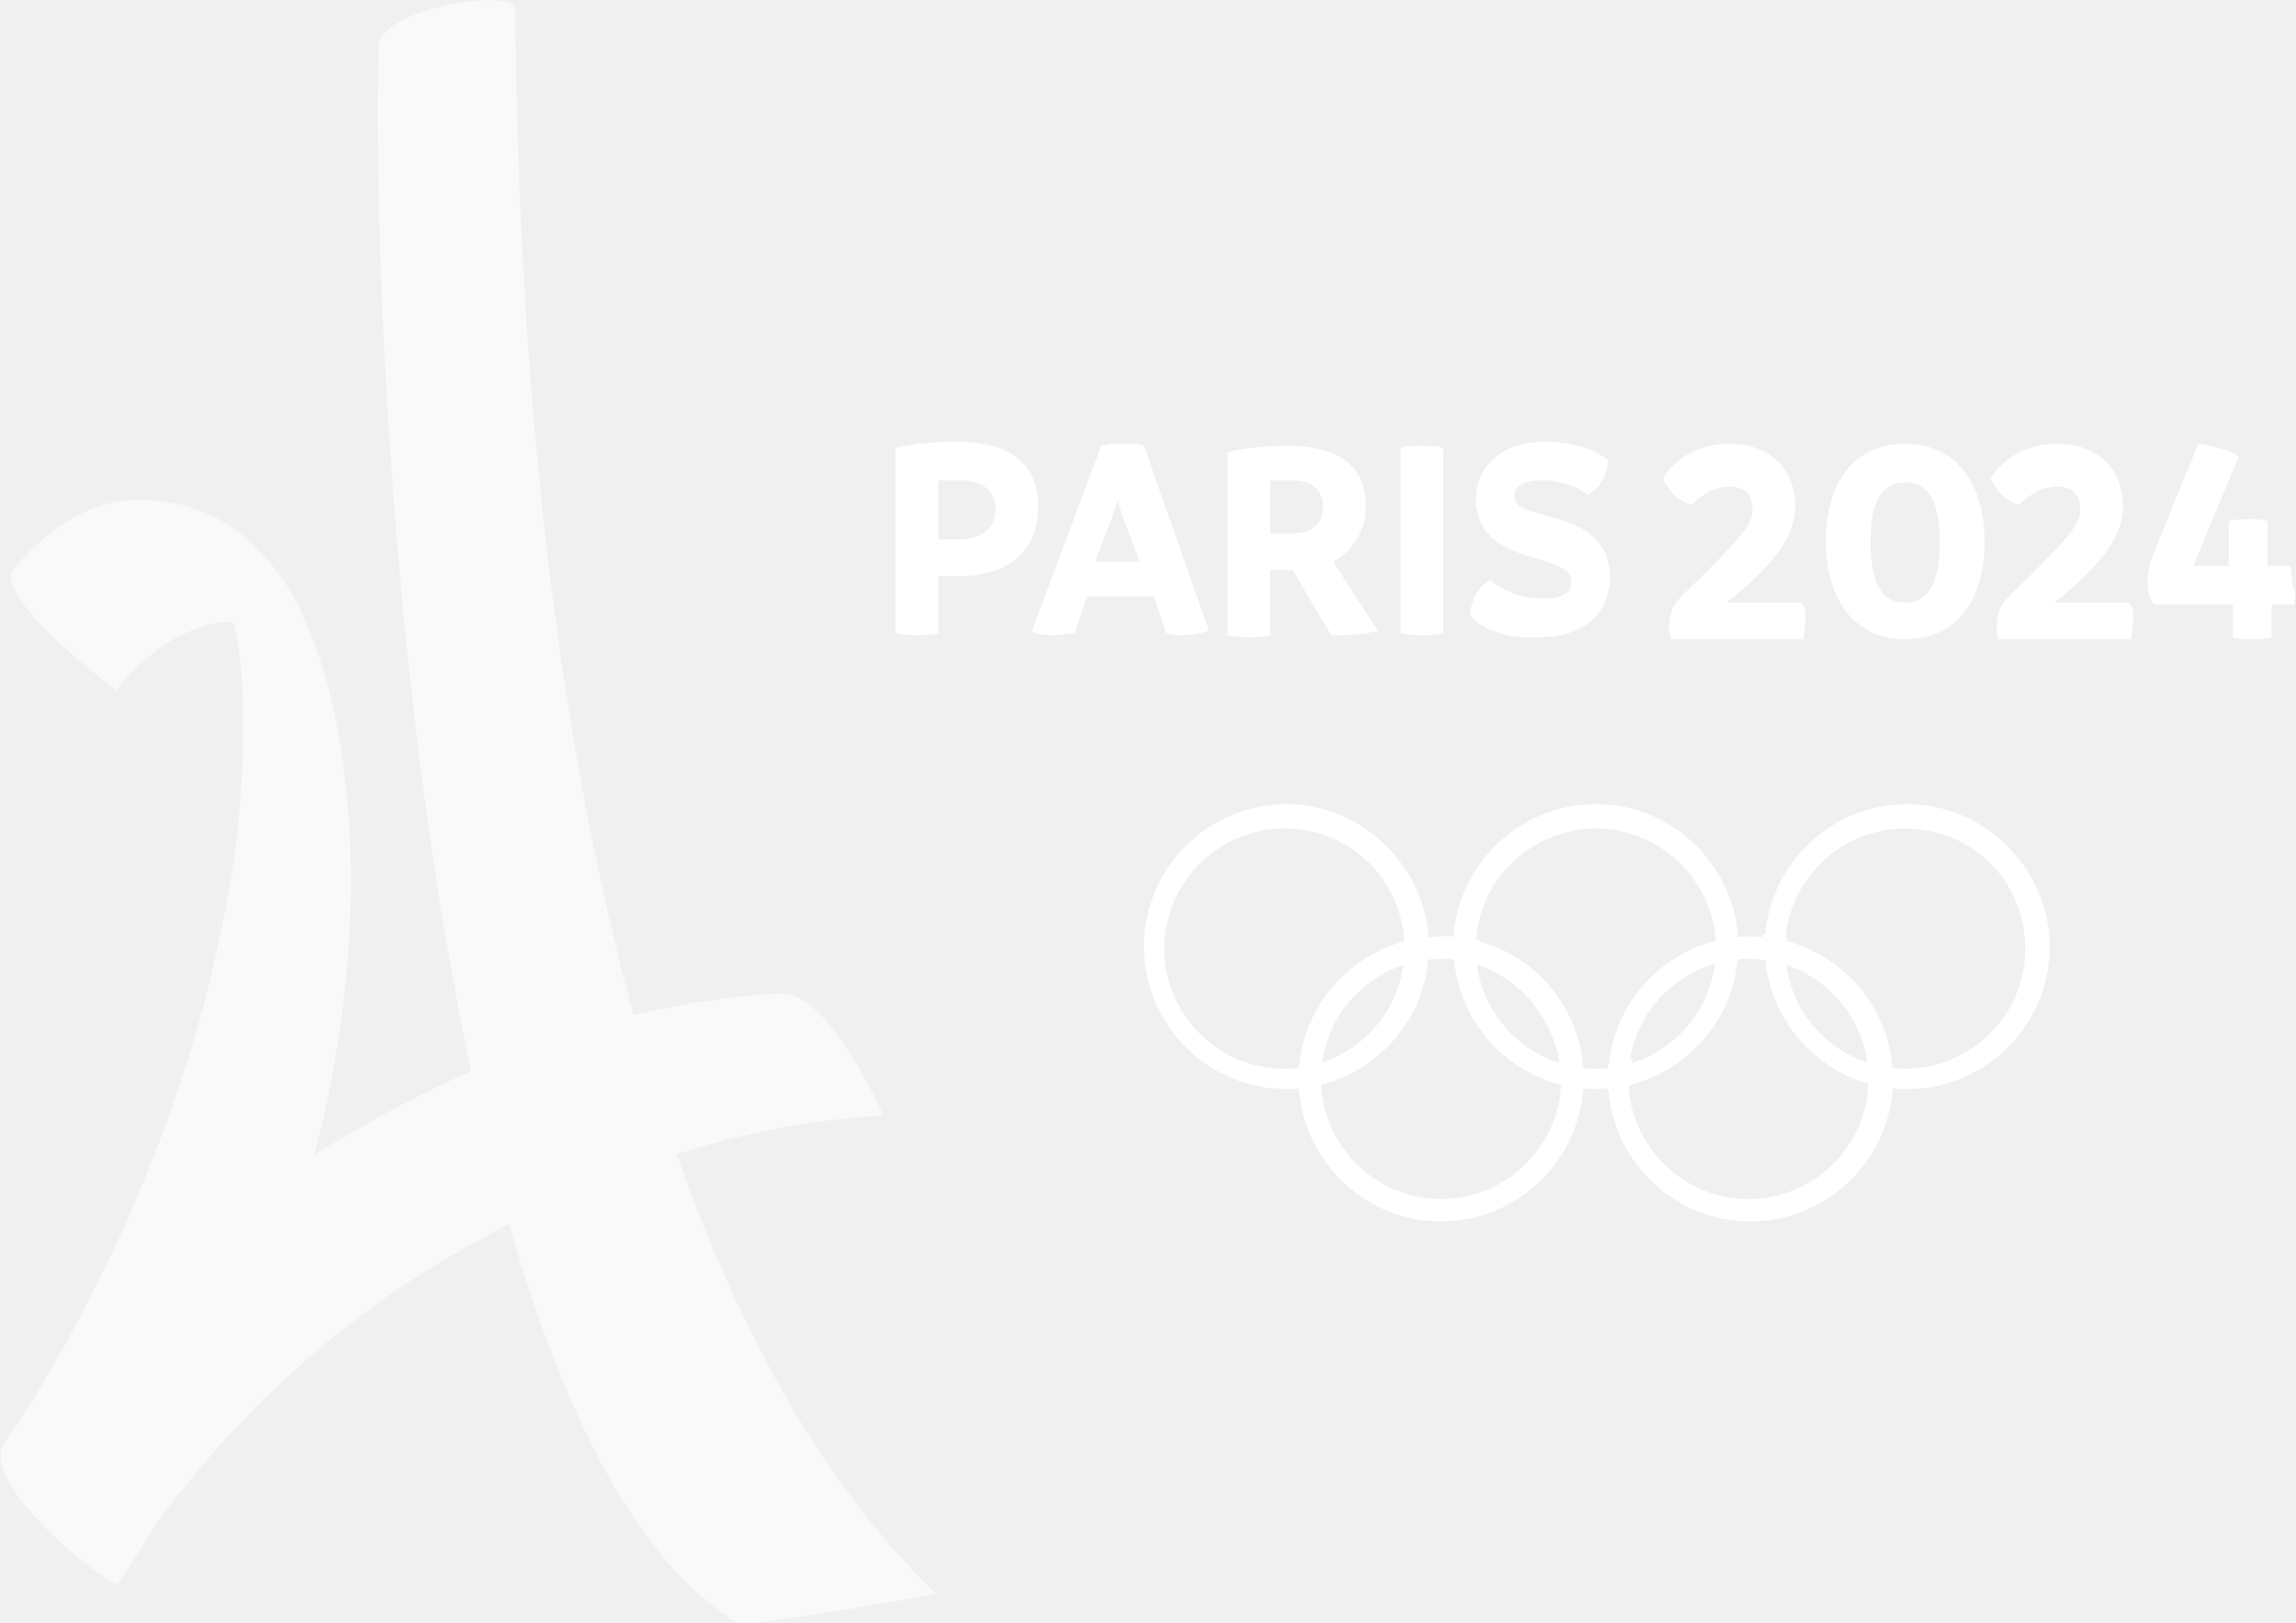
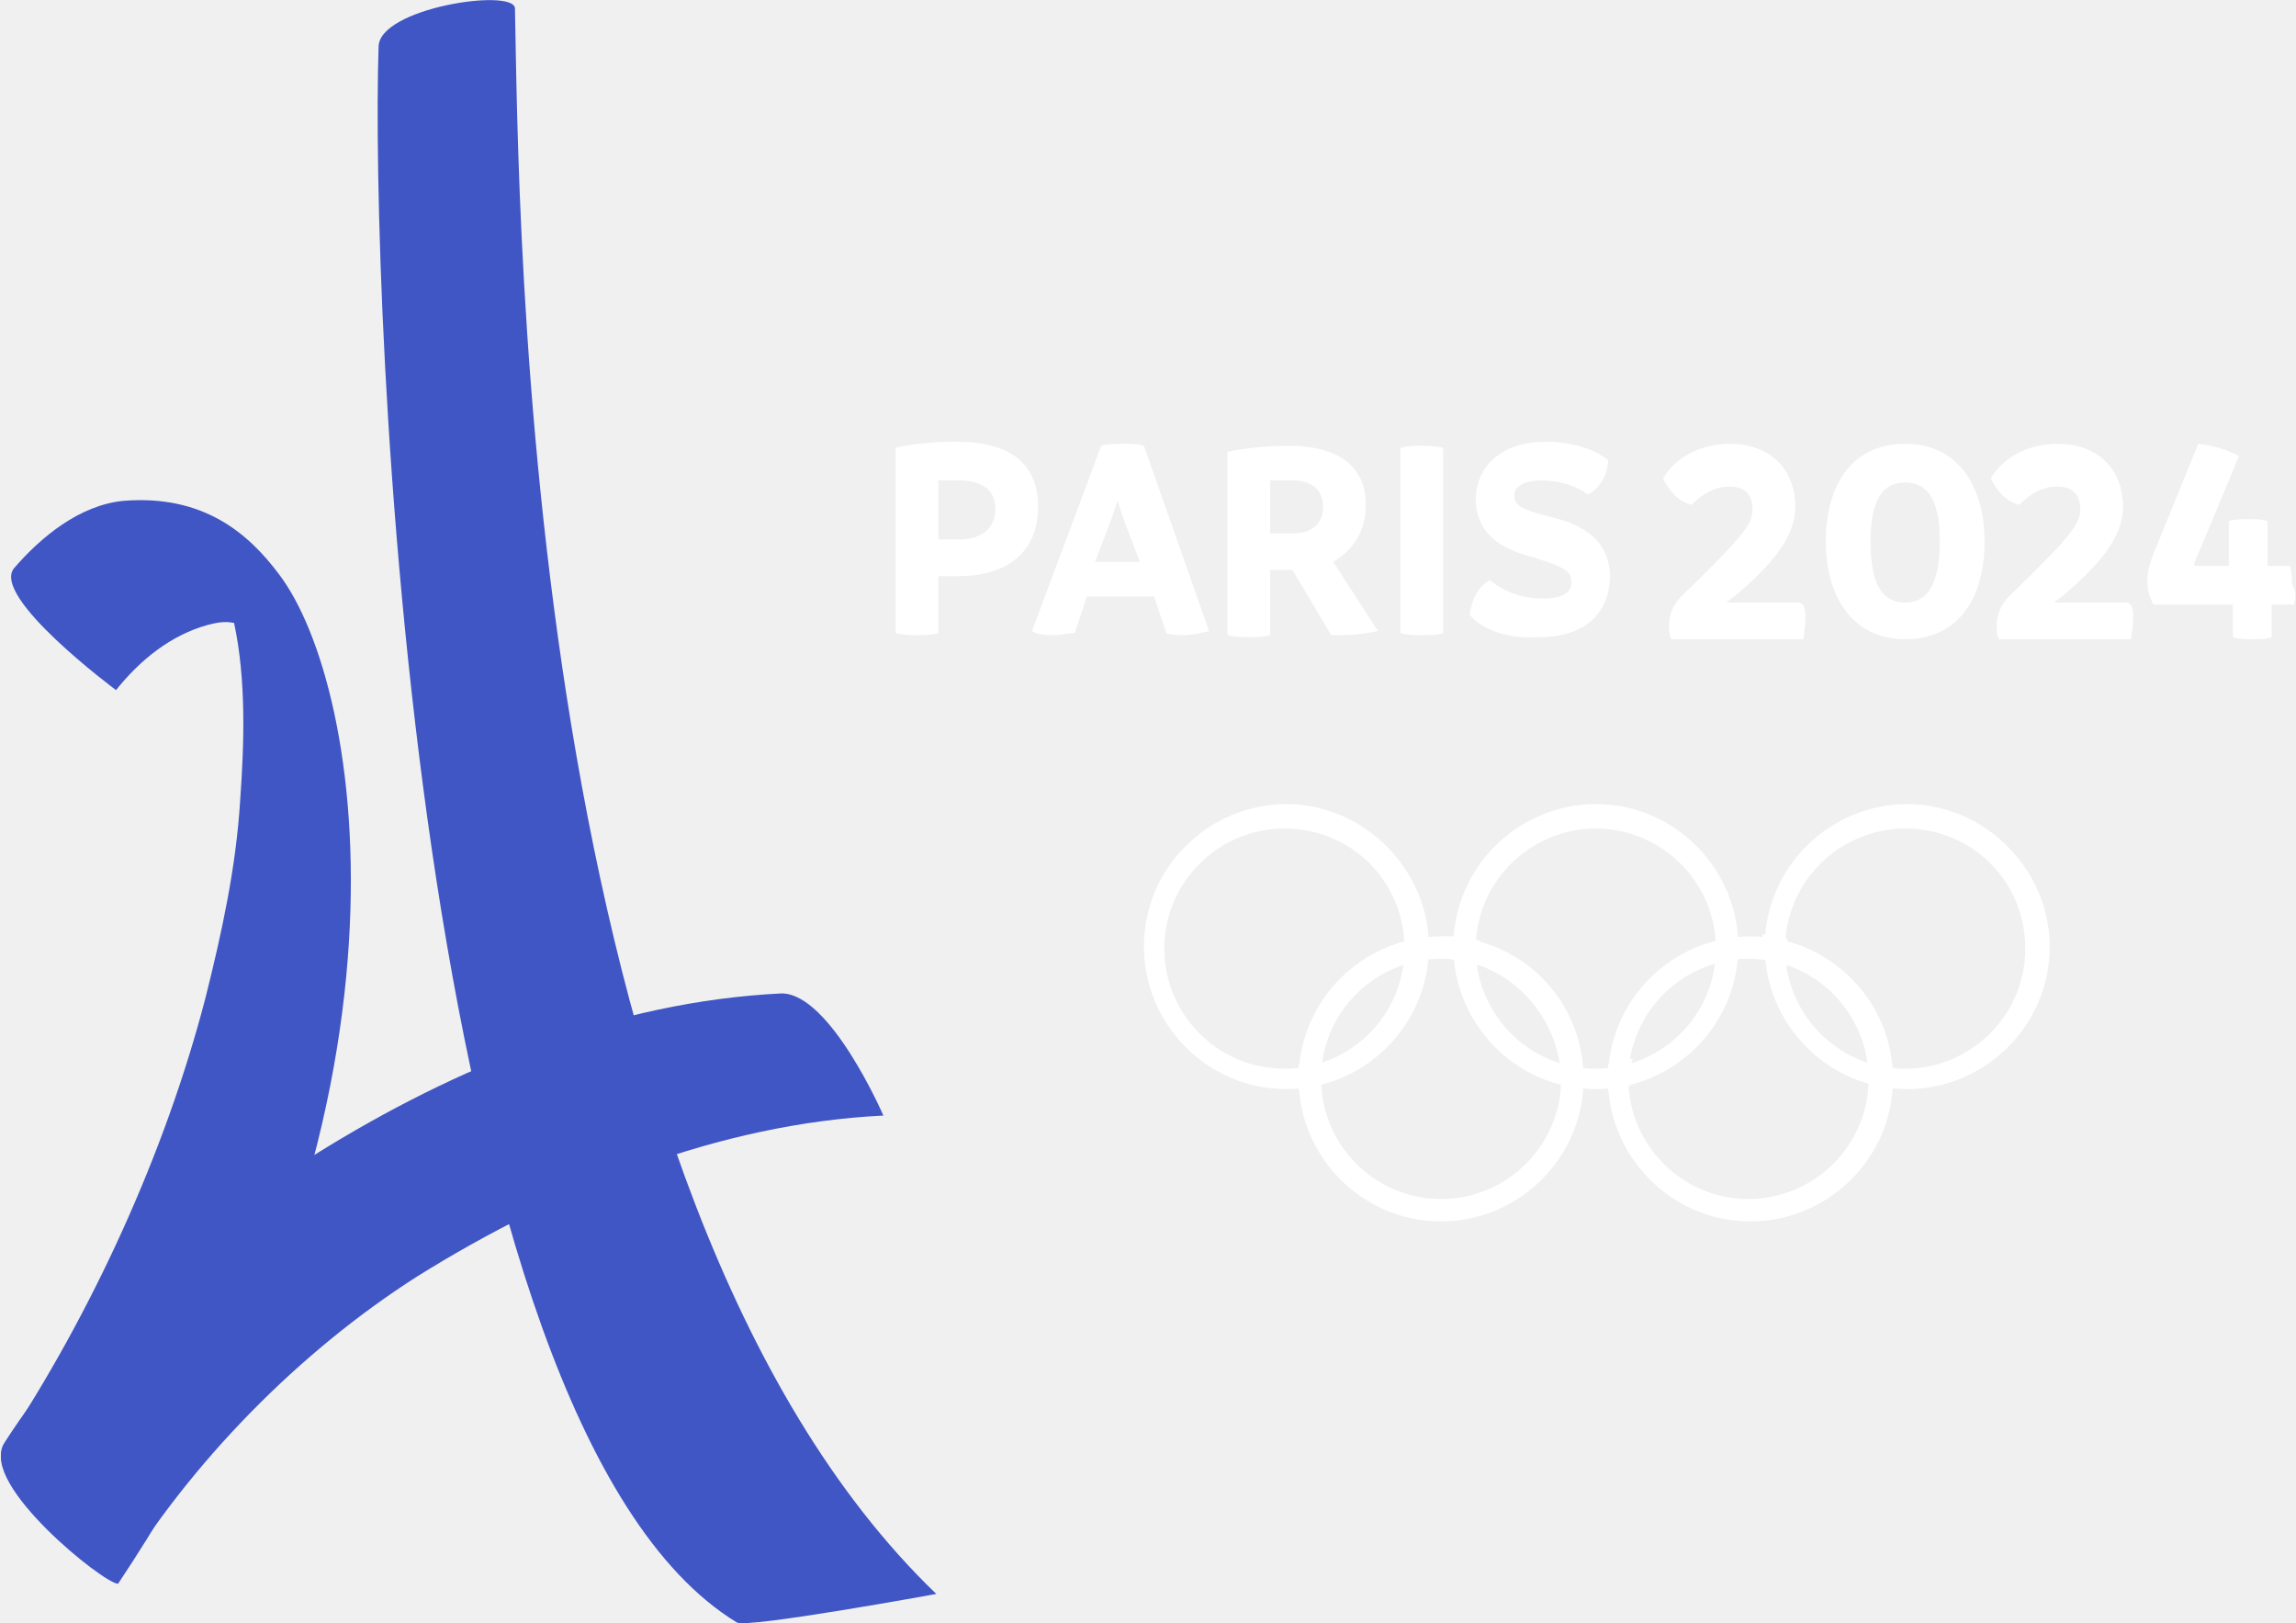
<svg xmlns="http://www.w3.org/2000/svg" version="1.1" id="Calque_1" x="0px" y="0px" viewBox="0 0 112.8 79.7" style="enable-background:new 0 0 112.8 79.7;" xml:space="preserve">
  <style type="text/css">
	.st0{fill:#FFFFFF;}
- 	.st1{opacity:0.6;}
+ 	.st1{fill:#4056C5;}
</style>
  <g>
    <g>
      <g>
        <path class="st0" d="M93,53c0,3.9-3.2,7-7,7c-3.9,0-7-3.2-7-7c0-3.9,3.2-7,7-7C89.8,46,93,49.1,93,53 M85.9,47.1     c-3.2,0-5.9,2.6-5.9,5.9c0,3.2,2.6,5.9,5.9,5.9c3.2,0,5.9-2.6,5.9-5.9C91.8,49.8,89.2,47.1,85.9,47.1" />
      </g>
      <g>
        <path class="st0" d="M100.7,46.5c0,3.9-3.2,7-7,7c-3.9,0-7-3.2-7-7c0-3.9,3.2-7,7-7C97.5,39.5,100.7,42.7,100.7,46.5 M93.6,40.7     c-3.2,0-5.9,2.6-5.9,5.9c0,3.2,2.6,5.9,5.9,5.9c3.2,0,5.9-2.6,5.9-5.9C99.5,43.3,96.9,40.7,93.6,40.7" />
        <path class="st0" d="M87.9,47.4c-0.4-0.1-0.8-0.2-1.3-0.3l-0.1-0.6l0.1-0.6c0.4,0,0.8,0.1,1.2,0.2L87.9,47.4z" />
        <path class="st0" d="M77.8,53c0,3.9-3.2,7-7,7c-3.9,0-7-3.2-7-7c0-3.9,3.2-7,7-7C74.7,46,77.8,49.1,77.8,53 M70.8,47.1     c-3.2,0-5.9,2.6-5.9,5.9c0,3.2,2.6,5.9,5.9,5.9c3.2,0,5.9-2.6,5.9-5.9C76.6,49.8,74,47.1,70.8,47.1" />
        <path class="st0" d="M70.2,46.5c0,3.9-3.2,7-7,7c-3.9,0-7-3.2-7-7c0-3.9,3.2-7,7-7C67,39.5,70.2,42.7,70.2,46.5 M63.1,40.7     c-3.2,0-5.9,2.6-5.9,5.9c0,3.2,2.6,5.9,5.9,5.9c3.2,0,5.9-2.6,5.9-5.9C69,43.3,66.4,40.7,63.1,40.7" />
        <path class="st0" d="M85.4,46.5c0,3.9-3.2,7-7,7c-3.9,0-7-3.2-7-7c0-3.9,3.2-7,7-7C82.3,39.5,85.4,42.7,85.4,46.5 M78.4,40.7     c-3.2,0-5.9,2.6-5.9,5.9c0,3.2,2.6,5.9,5.9,5.9c3.2,0,5.9-2.6,5.9-5.9C84.3,43.3,81.6,40.7,78.4,40.7" />
        <path class="st0" d="M63.8,53.6c0-0.2,0-0.4,0-0.6c0-0.2,0-0.5,0-0.7L65,52c-0.1,0.3-0.1,0.6-0.1,0.9c0,0.1,0,0.3,0,0.4     L63.8,53.6z" />
        <path class="st0" d="M79,53.6c0-0.2,0-0.4,0-0.6c0-0.2,0-0.4,0-0.7l1.2-0.3c0,0.3-0.1,0.6-0.1,0.9c0,0.1,0,0.3,0,0.4l-0.5,0.3     L79,53.6z" />
        <path class="st0" d="M72.7,47.4c-0.4-0.1-0.9-0.2-1.4-0.3L70.8,46c0.2,0,0.3,0,0.5,0c0.5,0,0.9,0.1,1.4,0.2L72.7,47.4z" />
      </g>
    </g>
    <path class="st0" d="M51,24.9c0,2.2-1.5,3.4-3.9,3.4c-0.3,0-0.7,0-1,0v2.8c-0.3,0.1-0.7,0.1-1,0.1c-0.3,0-0.7,0-1.1-0.1v-9.1   c0.8-0.2,1.9-0.3,3-0.3C49.9,21.7,51,23,51,24.9z M48.9,25c0-0.9-0.6-1.4-1.8-1.4c-0.3,0-0.7,0-1,0v2.9c0.3,0,0.6,0,1,0   C48.4,26.5,48.9,25.8,48.9,25z" />
    <path class="st0" d="M59.4,31c-0.4,0.1-0.9,0.2-1.3,0.2c-0.3,0-0.5,0-0.8-0.1l-0.6-1.8h-3.3l-0.6,1.8c-0.3,0-0.6,0.1-1,0.1   c-0.4,0-0.8,0-1.1-0.2l3.4-9.1c0.3-0.1,0.7-0.1,1.1-0.1c0.4,0,0.7,0,1,0.1L59.4,31z M56,27.6l-0.8-2.1l-0.3-0.9l-0.3,0.9l-0.8,2.1   H56z" />
    <path class="st0" d="M67.7,31c-0.5,0.1-1.1,0.2-1.8,0.2c-0.2,0-0.4,0-0.5,0L63.5,28h-0.1c-0.3,0-0.7,0-1,0v3.2   c-0.3,0.1-0.7,0.1-1,0.1c-0.3,0-0.7,0-1.1-0.1v-9c0.9-0.2,2-0.3,3-0.3c2.7,0,3.8,1.2,3.8,2.9c0,1.3-0.6,2.2-1.6,2.8L67.7,31z    M62.4,26.2c0.4,0,0.8,0,1.1,0c1.1,0,1.5-0.6,1.5-1.3c0-0.8-0.5-1.3-1.5-1.3c-0.4,0-0.7,0-1.1,0V26.2z" />
    <path class="st0" d="M68.8,31.1V22c0.3-0.1,0.7-0.1,1-0.1c0.3,0,0.7,0,1.1,0.1v9.1c-0.3,0.1-0.7,0.1-1,0.1   C69.5,31.2,69.2,31.2,68.8,31.1z" />
    <path class="st0" d="M72.2,30.2c0.1-0.7,0.4-1.4,1-1.7c0.6,0.5,1.5,0.9,2.6,0.9c1,0,1.4-0.3,1.4-0.8c0-0.5-0.2-0.7-1.8-1.2   c-1.5-0.4-2.8-1-2.9-2.8c0-1.8,1.4-2.9,3.4-2.9c1.6,0,2.6,0.5,3.1,0.9c0,0.7-0.4,1.4-1,1.7c-0.5-0.4-1.3-0.7-2.3-0.7   c-0.8,0-1.3,0.3-1.3,0.7c0,0.5,0.2,0.7,1.8,1.1c1.7,0.4,2.8,1.2,2.9,2.8c0,2-1.3,3.1-3.5,3.1C73.8,31.4,72.7,30.8,72.2,30.2z" />
    <path class="st0" d="M88.7,30.4c0,0.4-0.1,0.8-0.1,1h-6.5C82,31.2,82,30.9,82,30.7c0-0.5,0.2-1,0.6-1.4c3.2-3.1,3.5-3.6,3.5-4.3   c0-0.7-0.4-1.1-1.1-1.1c-0.8,0-1.4,0.4-1.9,0.9c-0.7-0.2-1.1-0.7-1.4-1.3c0.6-1,1.8-1.7,3.3-1.7c1.8,0,3.2,1.1,3.2,3.1   c0,1.5-1.2,2.9-3,4.4l-0.4,0.3l0.4,0l3.2,0C88.7,29.7,88.7,30,88.7,30.4z" />
    <path class="st0" d="M89.7,26.6c0-2.8,1.3-4.8,3.9-4.8c2.6,0,3.9,2.1,3.9,4.8c0,2.8-1.3,4.8-3.9,4.8C91,31.4,89.7,29.3,89.7,26.6z    M95.3,26.6c0-1.7-0.4-2.9-1.7-2.9s-1.7,1.2-1.7,2.9c0,1.8,0.4,3,1.7,3S95.3,28.3,95.3,26.6z" />
    <path class="st0" d="M104.8,30.4c0,0.4-0.1,0.8-0.1,1h-6.5c-0.1-0.2-0.1-0.4-0.1-0.7c0-0.5,0.2-1,0.6-1.4c3.2-3.1,3.5-3.6,3.5-4.3   c0-0.7-0.4-1.1-1.1-1.1c-0.8,0-1.4,0.4-1.9,0.9c-0.7-0.2-1.1-0.7-1.4-1.3c0.6-1,1.8-1.7,3.3-1.7c1.8,0,3.2,1.1,3.2,3.1   c0,1.5-1.2,2.9-3,4.4l-0.4,0.3l0.4,0l3.2,0C104.8,29.7,104.8,30,104.8,30.4z" />
    <path class="st0" d="M112.7,29.7h-1.1v1.6c-0.3,0.1-0.6,0.1-0.9,0.1c-0.3,0-0.7,0-1-0.1v-1.6h-3.9c-0.4-0.7-0.4-1.5,0-2.5l2.2-5.4   c0.8,0.1,1.4,0.3,2,0.6l-2,4.8c-0.1,0.2-0.2,0.4-0.2,0.6h1.7v-2.2c0.3-0.1,0.7-0.1,1-0.1c0.3,0,0.6,0,0.9,0.1v2.2h1.1   c0.1,0.3,0.1,0.6,0.1,0.9C112.8,29,112.8,29.3,112.7,29.7z" />
  </g>
-   <g class="st1">
-     <g>
-       <path class="st0" d="M0.2,70.9c-1.2,1.9,5.1,6.8,5.6,6.8c3.6-5.9,8.9-11.3,14.7-15c6.9-4.3,14.8-7.5,22.9-7.9c0,0-2.6-6-5-6    c-8.2,0.4-16,3.6-22.9,7.9C9.6,60.3,4.1,64.8,0.2,70.9C0.2,70.9,0.2,70.9,0.2,70.9z" />
-     </g>
-     <path class="st0" d="M36.2,79.7C20.1,69.9,18.2,14,18.6,2.3l0,0c0-1.9,6.6-2.9,6.7-1.9c0.2,9.8,0.3,58.3,20.7,77.9   C46,78.3,36.7,80,36.2,79.7z" />
-     <path class="st0" d="M13.7,28.2c-1.5-2-3.7-3.9-7.6-3.6c-2.2,0.2-4.1,1.8-5.4,3.3c-1.2,1.4,5,6,5,6c1.2-1.5,2.7-2.7,4.5-3.2   c0.4-0.1,0.8-0.2,1.3-0.1c0.6,2.8,0.5,5.9,0.3,8.7c-0.2,3.3-0.9,6.5-1.7,9.7c-2,7.7-5.6,15.5-9.9,22c-1.2,1.9,4.9,6.8,5.6,6.8   C21.3,54.6,17.9,33.7,13.7,28.2z" />
+   <g>
+     <path class="st1" d="M0.2,70.9c-1.2,1.9,5.1,6.8,5.6,6.8c3.6-5.9,8.9-11.3,14.7-15c6.9-4.3,14.8-7.5,22.9-7.9c0,0-2.6-6-5-6    c-8.2,0.4-16,3.6-22.9,7.9C9.6,60.3,4.1,64.8,0.2,70.9C0.2,70.9,0.2,70.9,0.2,70.9z" />
+     <path class="st1" d="M36.2,79.7C20.1,69.9,18.2,14,18.6,2.3l0,0c0-1.9,6.6-2.9,6.7-1.9c0.2,9.8,0.3,58.3,20.7,77.9   C46,78.3,36.7,80,36.2,79.7z" />
+     <path class="st1" d="M13.7,28.2c-1.5-2-3.7-3.9-7.6-3.6c-2.2,0.2-4.1,1.8-5.4,3.3c-1.2,1.4,5,6,5,6c1.2-1.5,2.7-2.7,4.5-3.2   c0.4-0.1,0.8-0.2,1.3-0.1c0.6,2.8,0.5,5.9,0.3,8.7c-0.2,3.3-0.9,6.5-1.7,9.7c-2,7.7-5.6,15.5-9.9,22c-1.2,1.9,4.9,6.8,5.6,6.8   C21.3,54.6,17.9,33.7,13.7,28.2z" />
  </g>
</svg>
